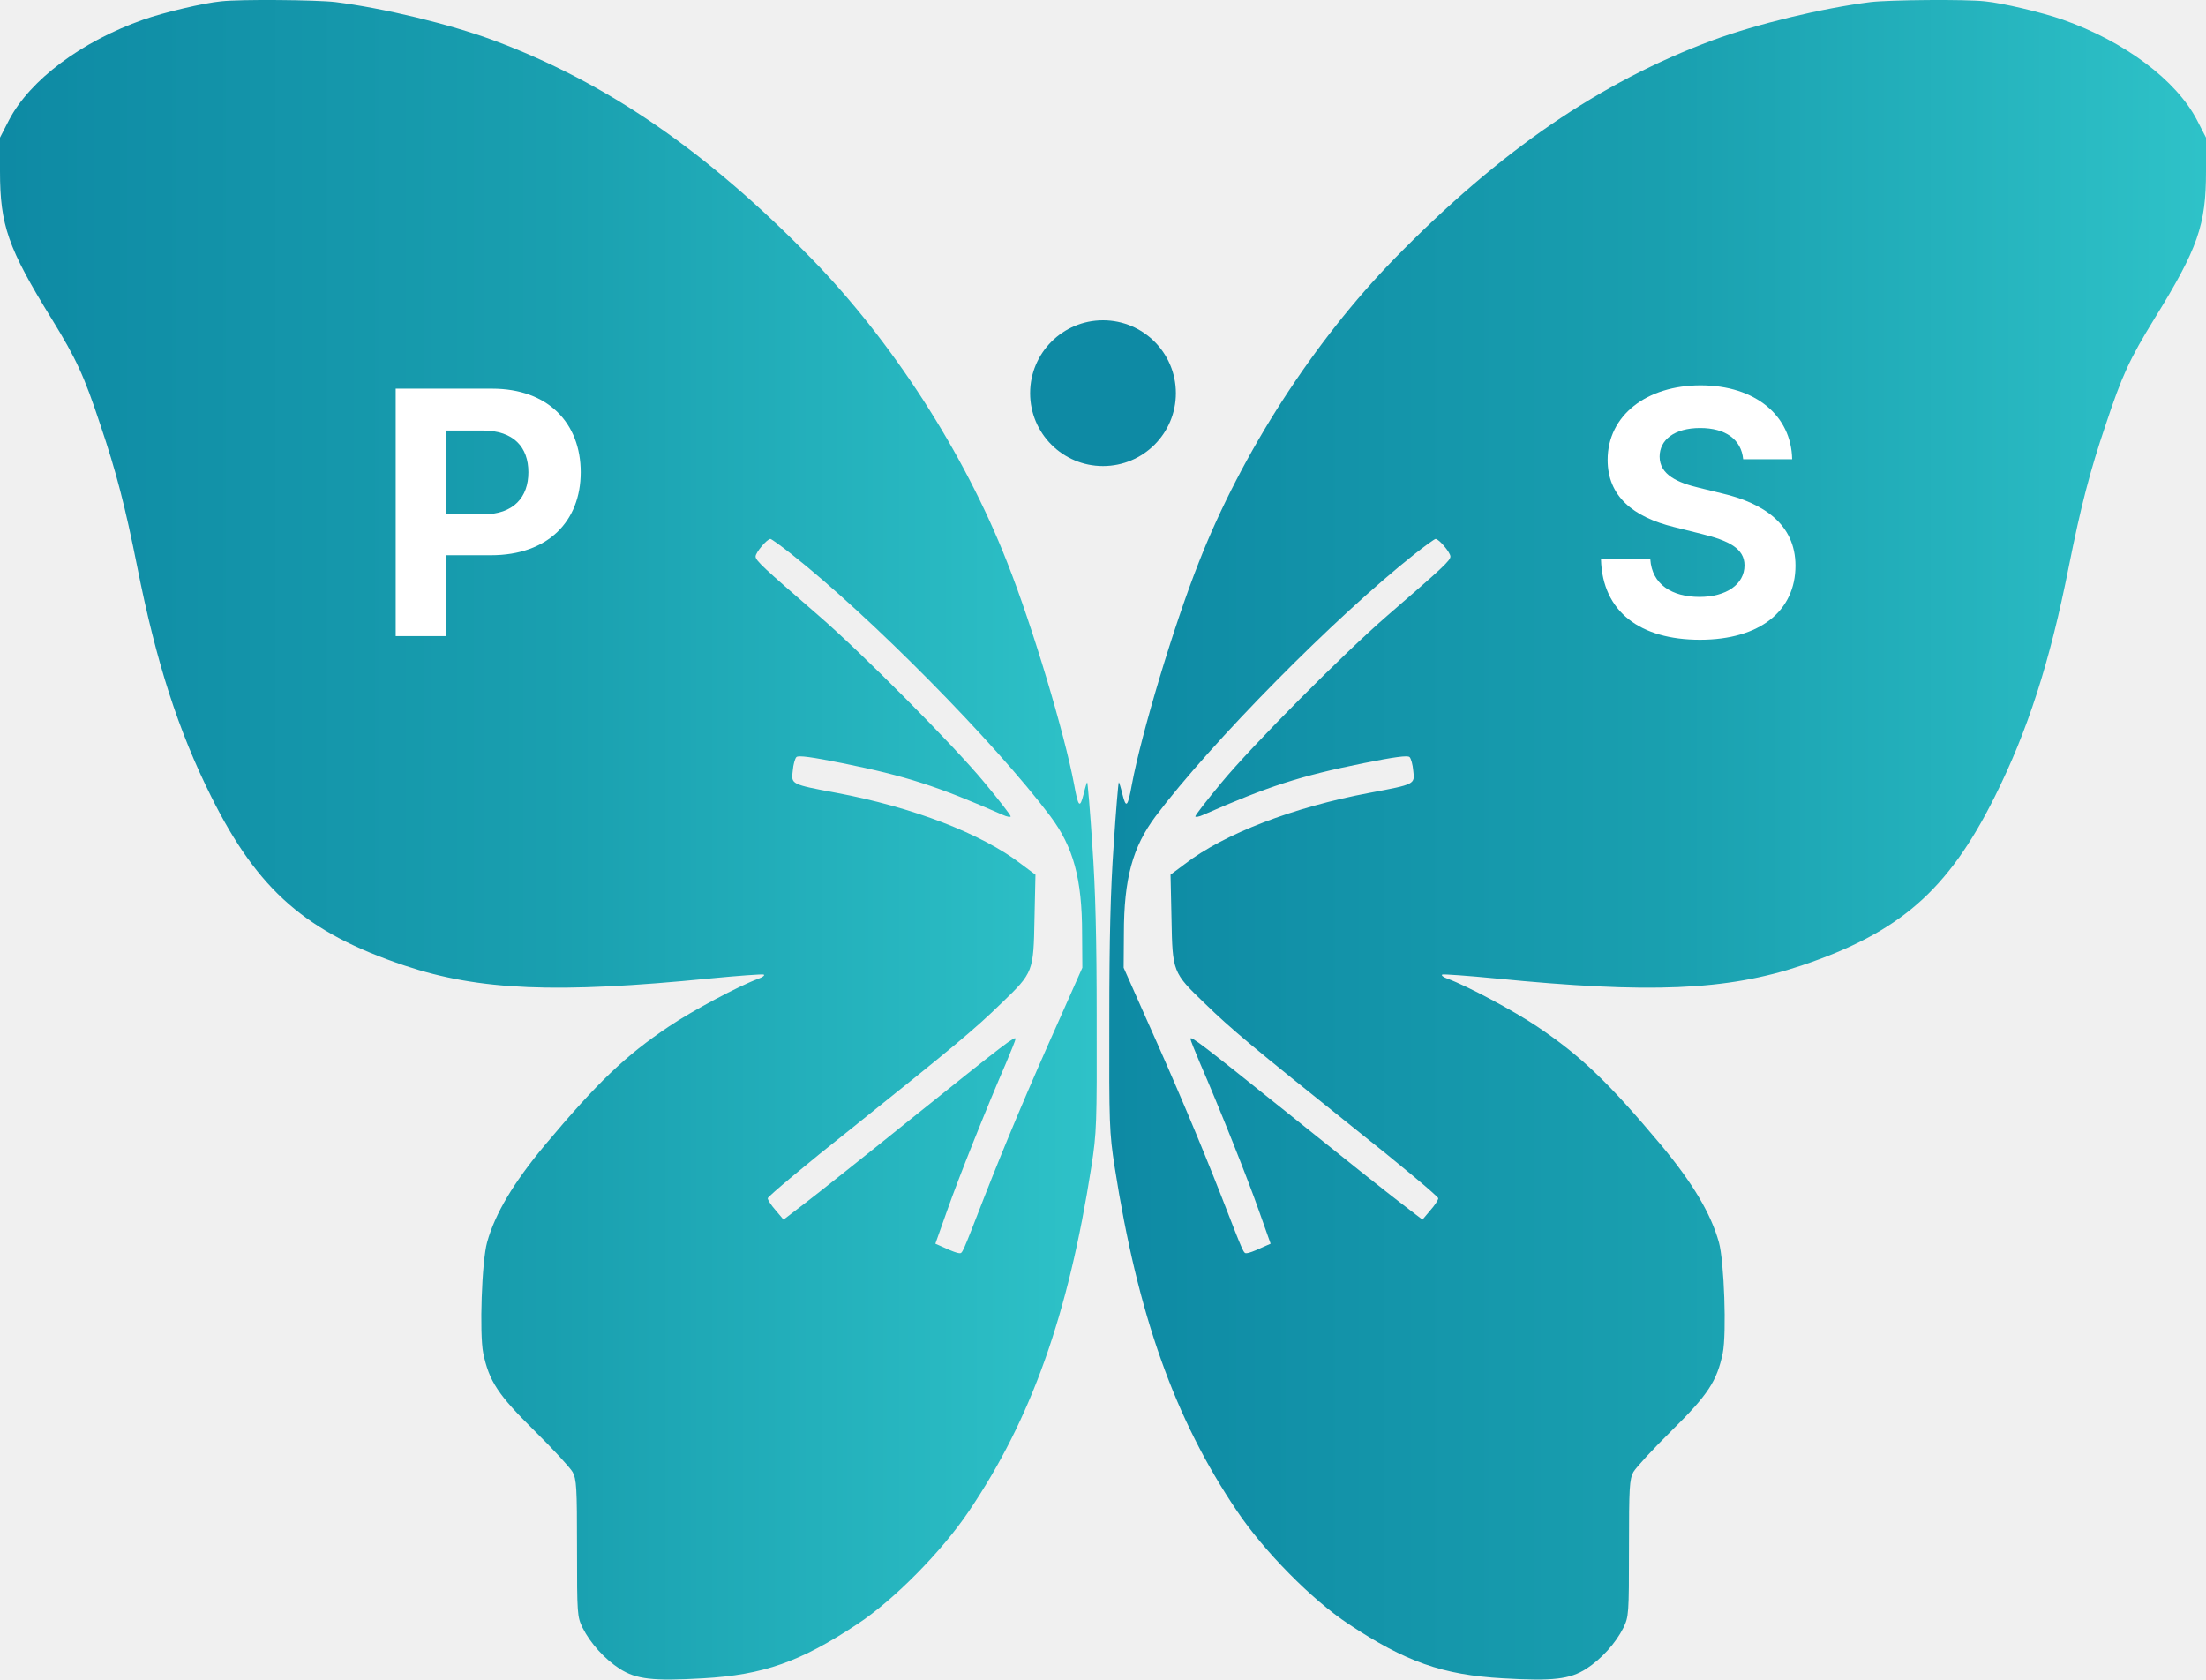
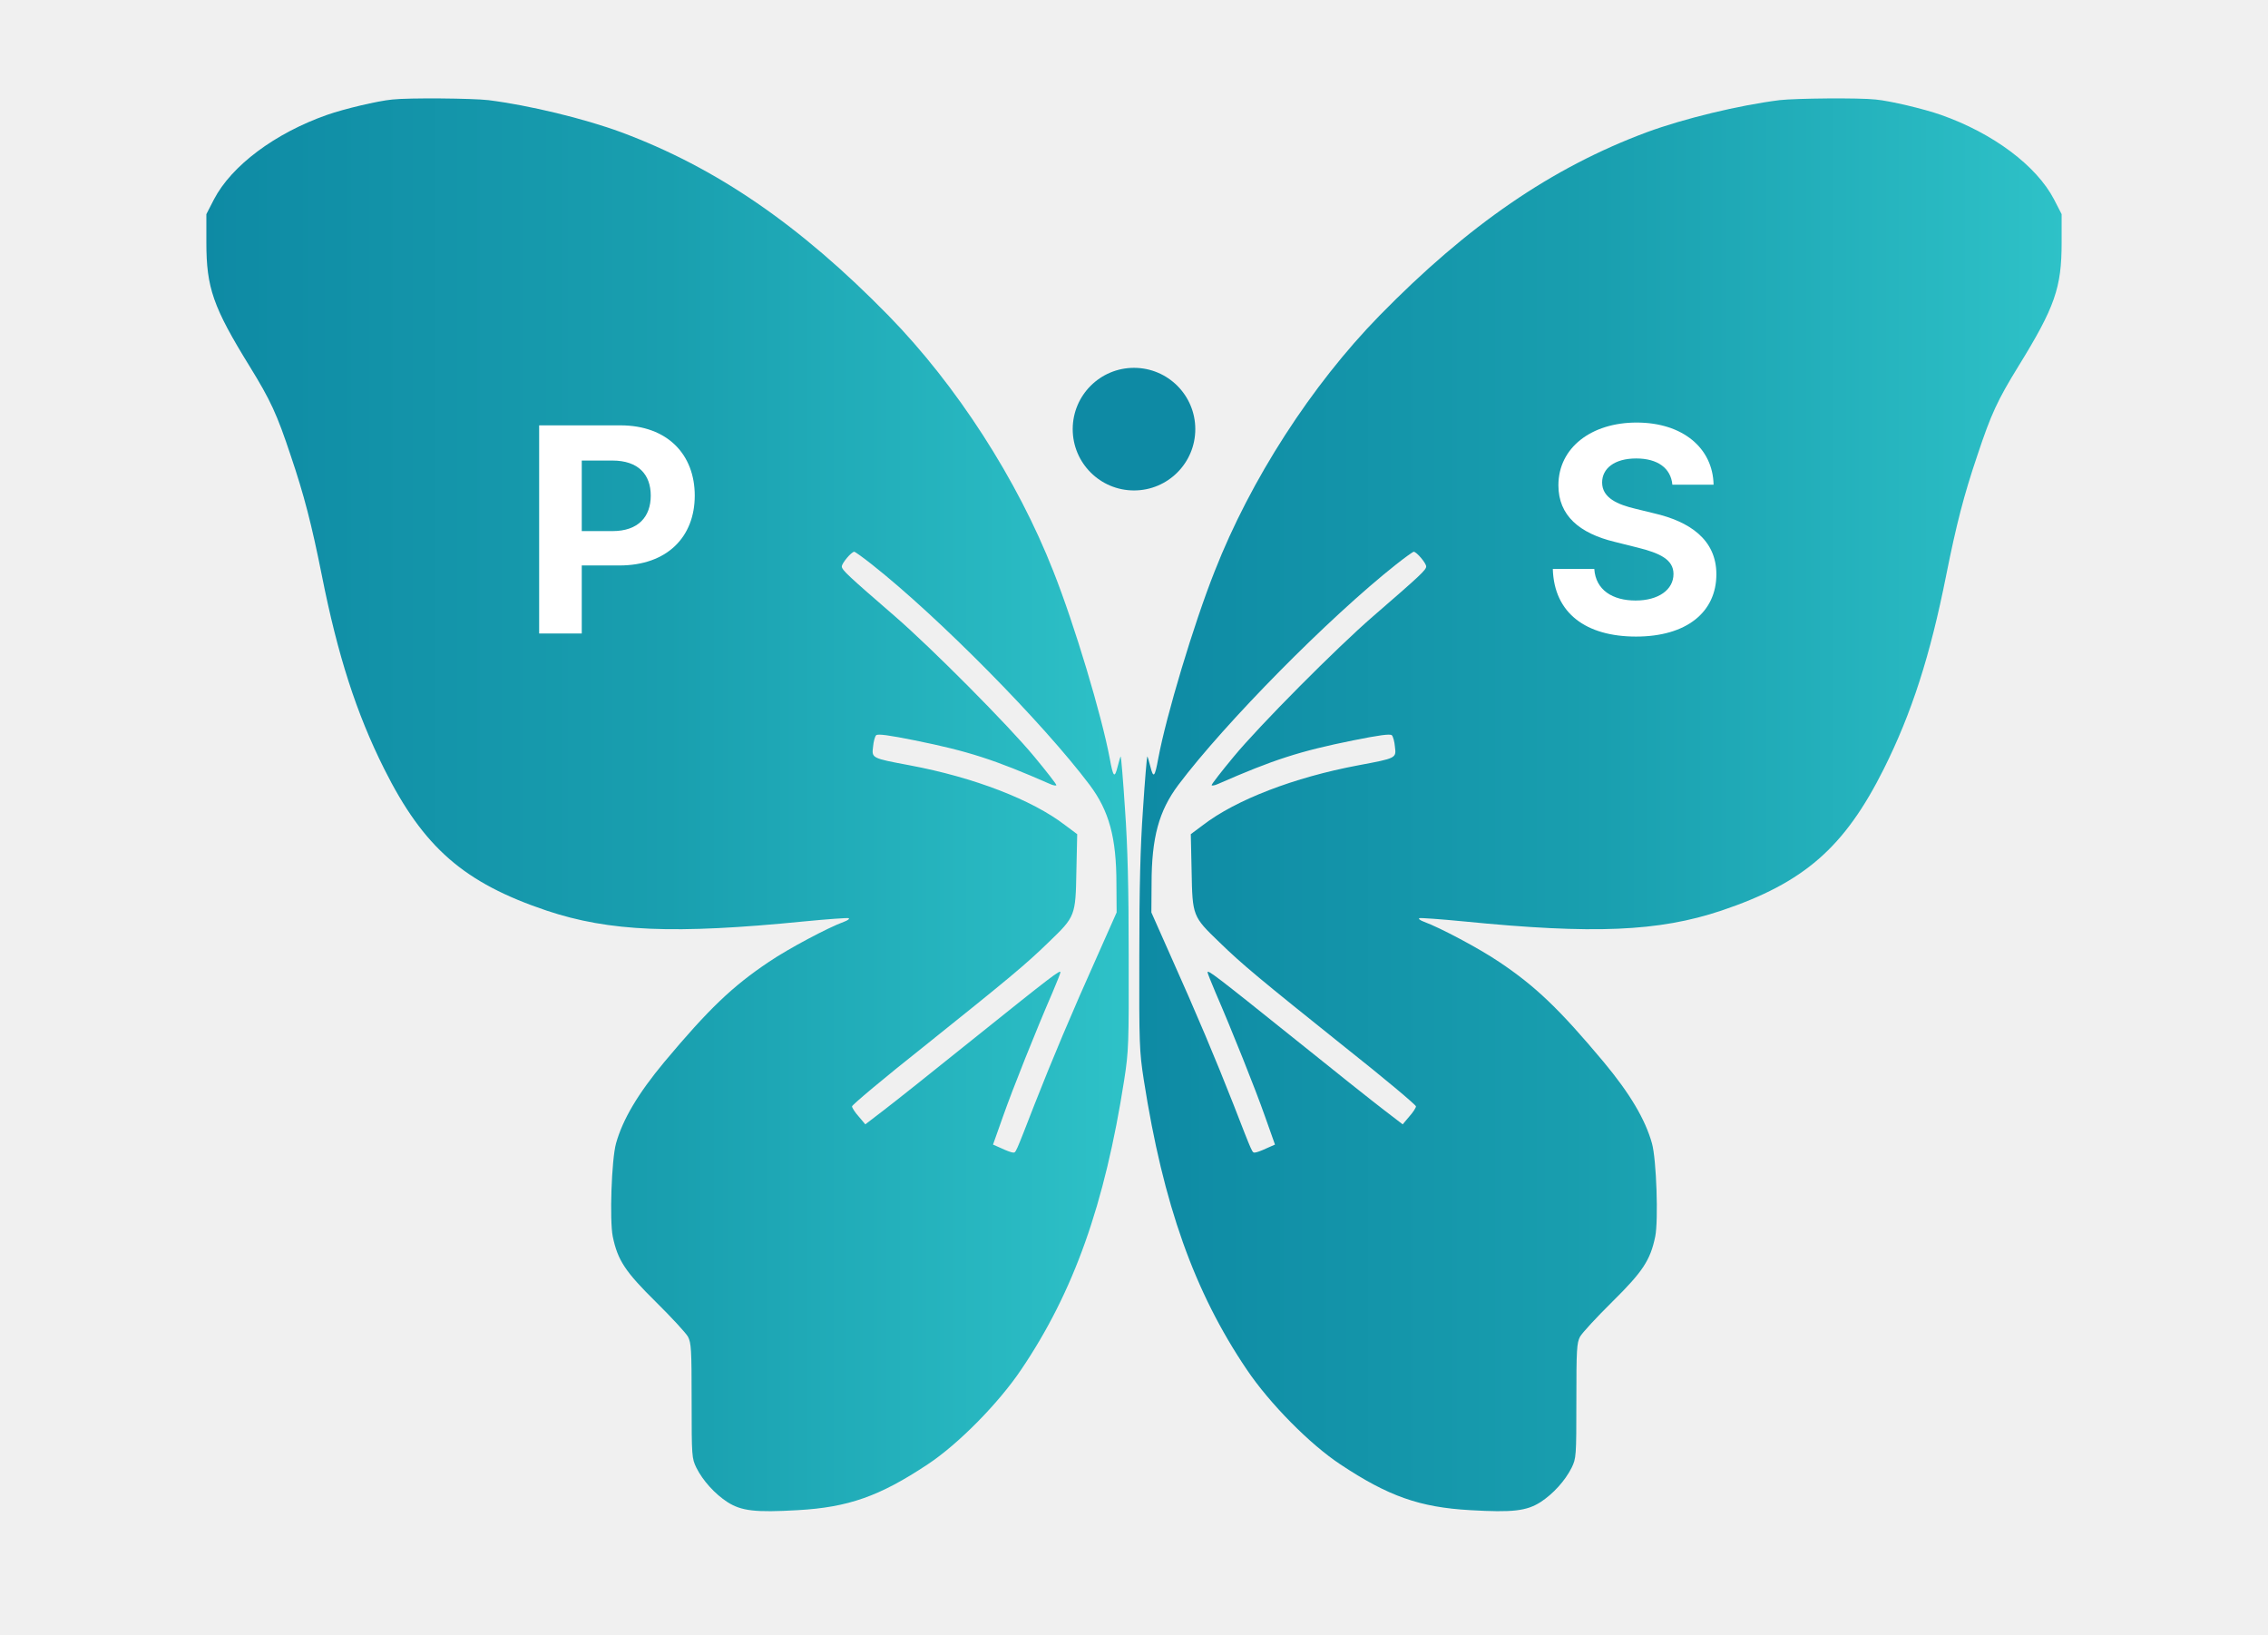
- <svg xmlns="http://www.w3.org/2000/svg" preserveAspectRatio="xMidYMid meet" viewBox="101 48.16 908 691.35">
+ <svg xmlns="http://www.w3.org/2000/svg" viewBox="0 0 1110 800" preserveAspectRatio="xMidYMid meet">
  <defs>
    <linearGradient id="wingLeft" x1="0%" y1="50%" x2="100%" y2="50%">
      <stop offset="0%" stop-color="#0E8AA4" />
      <stop offset="50%" stop-color="#199FAF" />
      <stop offset="100%" stop-color="#2EC2C8" />
    </linearGradient>
    <linearGradient id="wingRight" x1="100%" y1="50%" x2="0%" y2="50%">
      <stop offset="0%" stop-color="#0E8AA4" />
      <stop offset="50%" stop-color="#199FAF" />
      <stop offset="100%" stop-color="#2EC2C8" />
    </linearGradient>
  </defs>
  <g transform="translate(0,800) scale(0.1,-0.1)" stroke="none">
    <path fill="url(#wingLeft)" d="M1920 7513 c-73 -7 -236 -46 -319 -75 -256 -90 -468 -249 -554 -414 l-37 -72 0 -139 c0 -221 33 -316 212 -606 102 -166 133 -232 201 -437 65 -192 102 -335 152 -585 78 -393 169 -675 305 -947 193 -386 391 -558 795 -694 308 -103 626 -116 1260 -53 113 11 212 18 218 16 7 -3 -4 -11 -23 -18 -77 -28 -271 -131 -367 -196 -179 -120 -294 -230 -511 -489 -129 -155 -204 -281 -237 -399 -22 -78 -32 -377 -16 -456 24 -116 61 -172 211 -320 76 -75 146 -151 157 -170 16 -31 18 -61 18 -314 0 -274 1 -281 23 -327 32 -64 91 -129 153 -169 68 -43 136 -51 343 -39 248 14 401 68 636 224 150 99 347 299 458 464 257 380 409 808 504 1417 22 142 23 176 22 610 0 330 -5 532 -18 715 -9 140 -19 256 -21 258 -1 2 -8 -20 -15 -49 -15 -60 -22 -53 -39 41 -39 208 -172 653 -276 915 -176 449 -474 910 -805 1249 -435 445 -845 726 -1310 899 -182 67 -451 132 -650 157 -78 9 -389 12 -470 3z m2347 -2275 c328 -259 838 -776 1066 -1079 95 -127 131 -257 131 -484 l1 -140 -91 -205 c-131 -292 -225 -516 -311 -735 -96 -247 -91 -235 -105 -235 -7 0 -32 9 -55 20 l-43 19 49 138 c47 134 163 424 242 606 21 50 39 94 39 99 0 14 -41 -17 -420 -321 -195 -157 -395 -316 -445 -354 l-90 -69 -32 38 c-18 20 -33 43 -33 50 0 7 156 138 348 290 421 337 502 404 615 514 130 125 131 128 135 346 l4 182 -59 44 c-161 124 -446 234 -761 293 -187 35 -186 35 -179 91 2 25 9 50 15 56 8 8 65 0 189 -25 263 -53 392 -95 661 -213 17 -8 32 -10 32 -6 0 5 -48 67 -107 138 -126 153 -506 535 -683 688 -231 200 -260 227 -260 244 0 16 47 72 61 72 4 0 43 -28 86 -62z" />
    <g transform="translate(11100,0) scale(-1,1)">
      <path fill="url(#wingRight)" d="M1920 7513 c-73 -7 -236 -46 -319 -75 -256 -90 -468 -249 -554 -414 l-37 -72 0 -139 c0 -221 33 -316 212 -606 102 -166 133 -232 201 -437 65 -192 102 -335 152 -585 78 -393 169 -675 305 -947 193 -386 391 -558 795 -694 308 -103 626 -116 1260 -53 113 11 212 18 218 16 7 -3 -4 -11 -23 -18 -77 -28 -271 -131 -367 -196 -179 -120 -294 -230 -511 -489 -129 -155 -204 -281 -237 -399 -22 -78 -32 -377 -16 -456 24 -116 61 -172 211 -320 76 -75 146 -151 157 -170 16 -31 18 -61 18 -314 0 -274 1 -281 23 -327 32 -64 91 -129 153 -169 68 -43 136 -51 343 -39 248 14 401 68 636 224 150 99 347 299 458 464 257 380 409 808 504 1417 22 142 23 176 22 610 0 330 -5 532 -18 715 -9 140 -19 256 -21 258 -1 2 -8 -20 -15 -49 -15 -60 -22 -53 -39 41 -39 208 -172 653 -276 915 -176 449 -474 910 -805 1249 -435 445 -845 726 -1310 899 -182 67 -451 132 -650 157 -78 9 -389 12 -470 3z m2347 -2275 c328 -259 838 -776 1066 -1079 95 -127 131 -257 131 -484 l1 -140 -91 -205 c-131 -292 -225 -516 -311 -735 -96 -247 -91 -235 -105 -235 -7 0 -32 9 -55 20 l-43 19 49 138 c47 134 163 424 242 606 21 50 39 94 39 99 0 14 -41 -17 -420 -321 -195 -157 -395 -316 -445 -354 l-90 -69 -32 38 c-18 20 -33 43 -33 50 0 7 156 138 348 290 421 337 502 404 615 514 130 125 131 128 135 346 l4 182 -59 44 c-161 124 -446 234 -761 293 -187 35 -186 35 -179 91 2 25 9 50 15 56 8 8 65 0 189 -25 263 -53 392 -95 661 -213 17 -8 32 -10 32 -6 0 5 -48 67 -107 138 -126 153 -506 535 -683 688 -231 200 -260 227 -260 244 0 16 47 72 61 72 4 0 43 -28 86 -62z" />
    </g>
    <circle cx="5550" cy="5900" r="300" fill="#0E8AA4" />
    <g transform="scale(1,-1)">
      <text x="3000" y="-4900" font-size="1400" font-weight="bold" font-family="Inter, Arial, sans-serif" text-anchor="middle" fill="#FFFFFF">P</text>
      <text x="8000" y="-4900" font-size="1400" font-weight="bold" font-family="Inter, Arial, sans-serif" text-anchor="middle" fill="#FFFFFF">S</text>
    </g>
  </g>
</svg>
